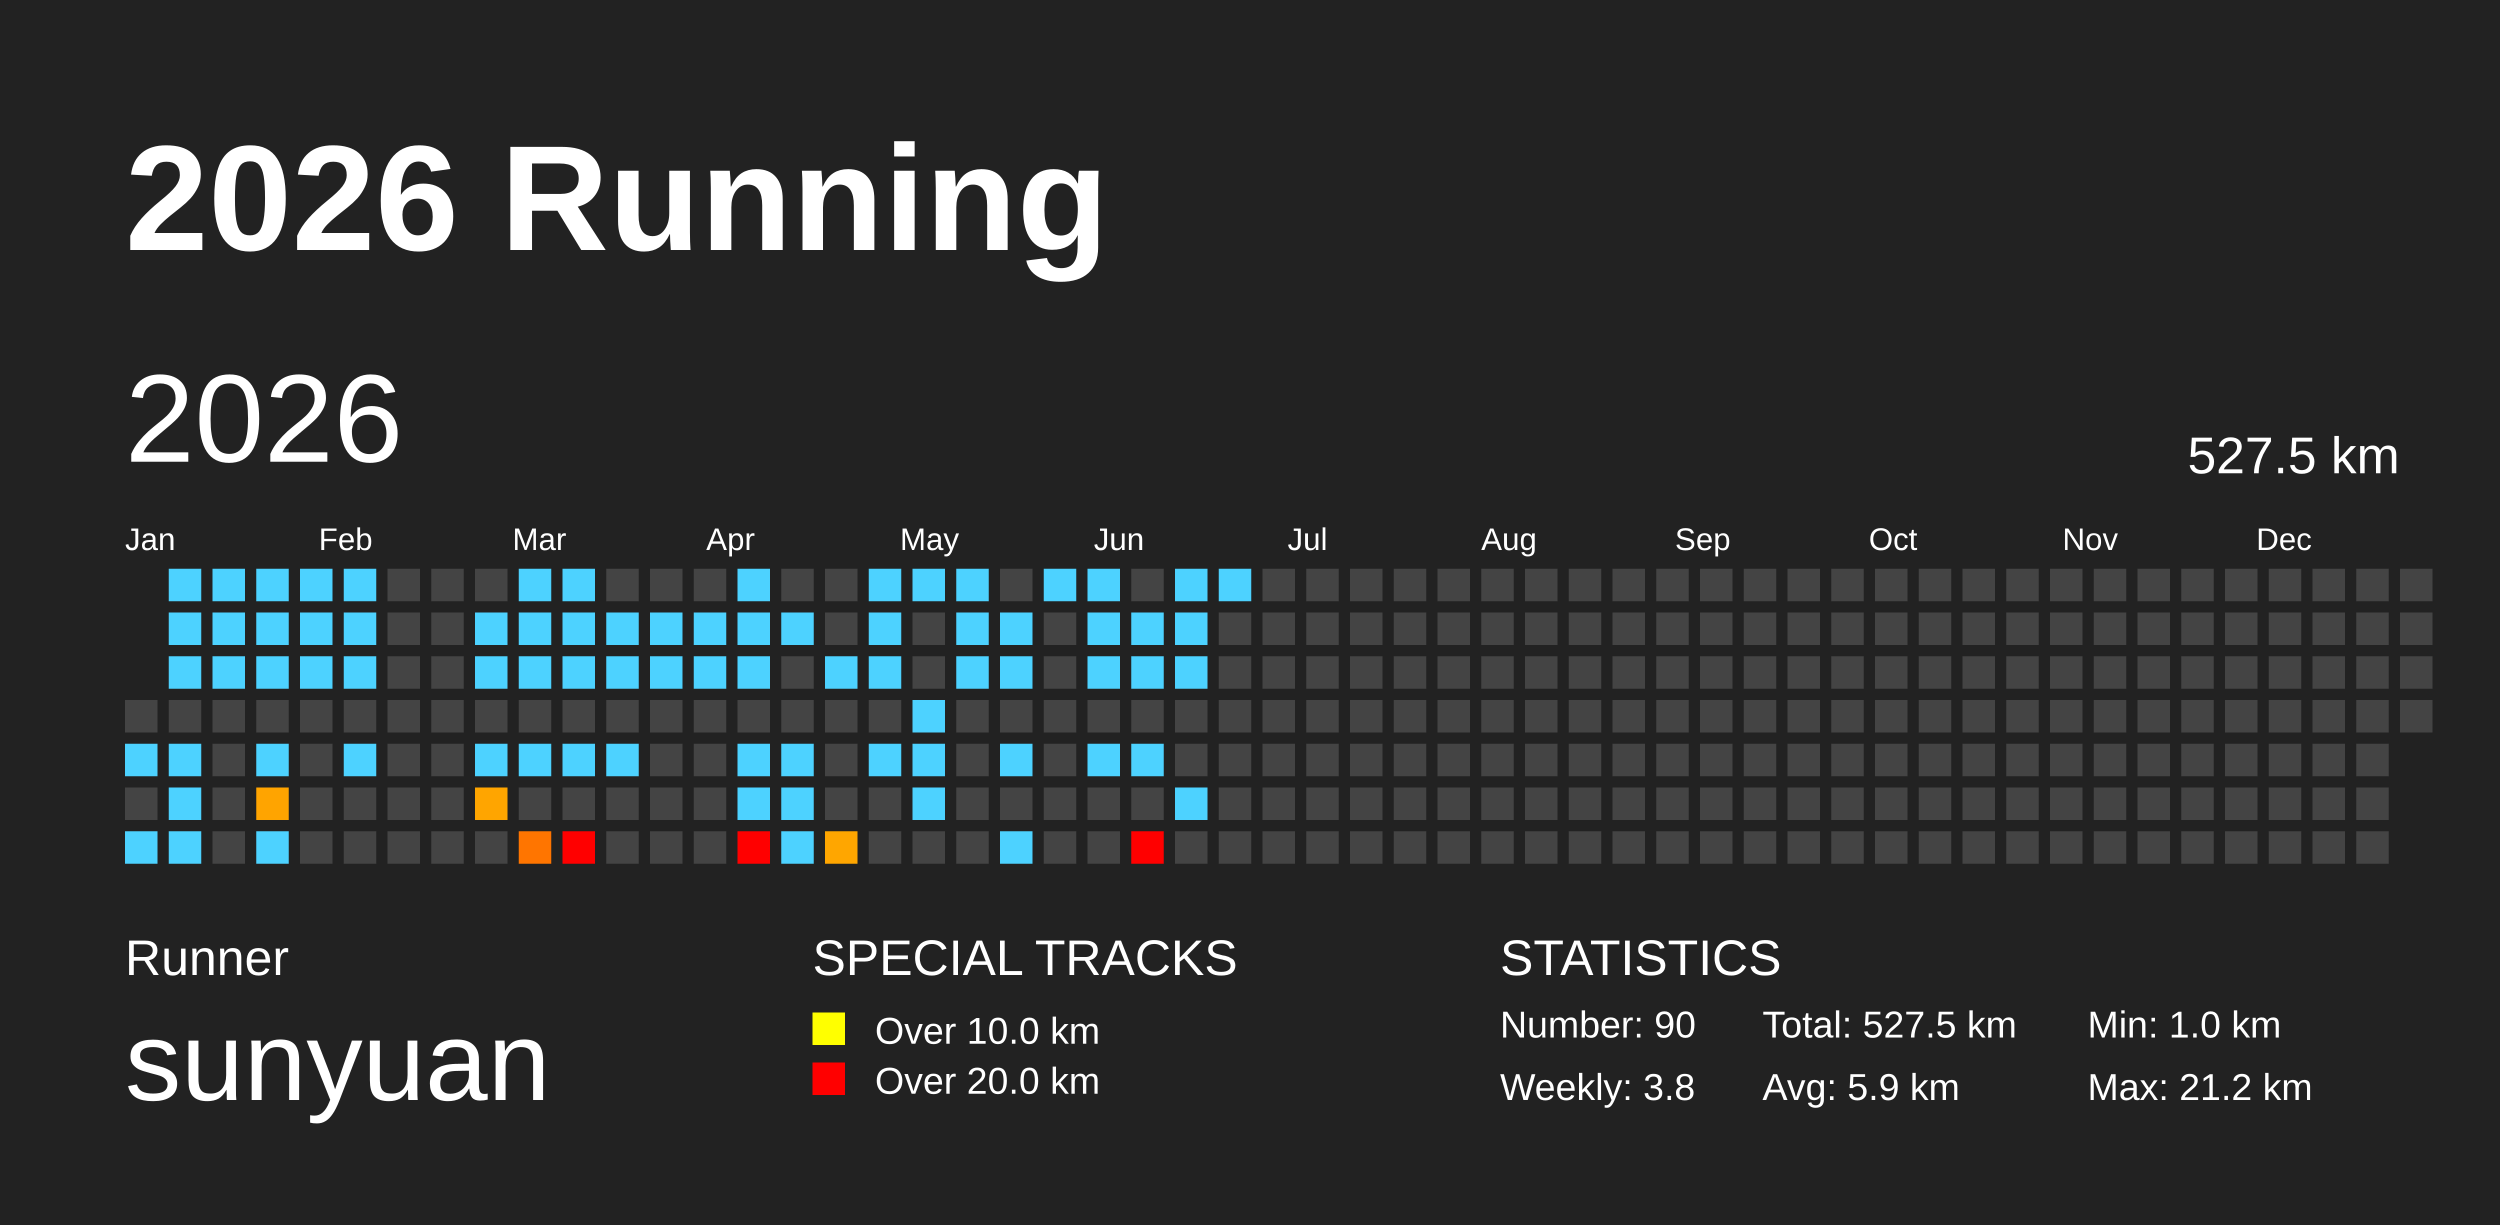
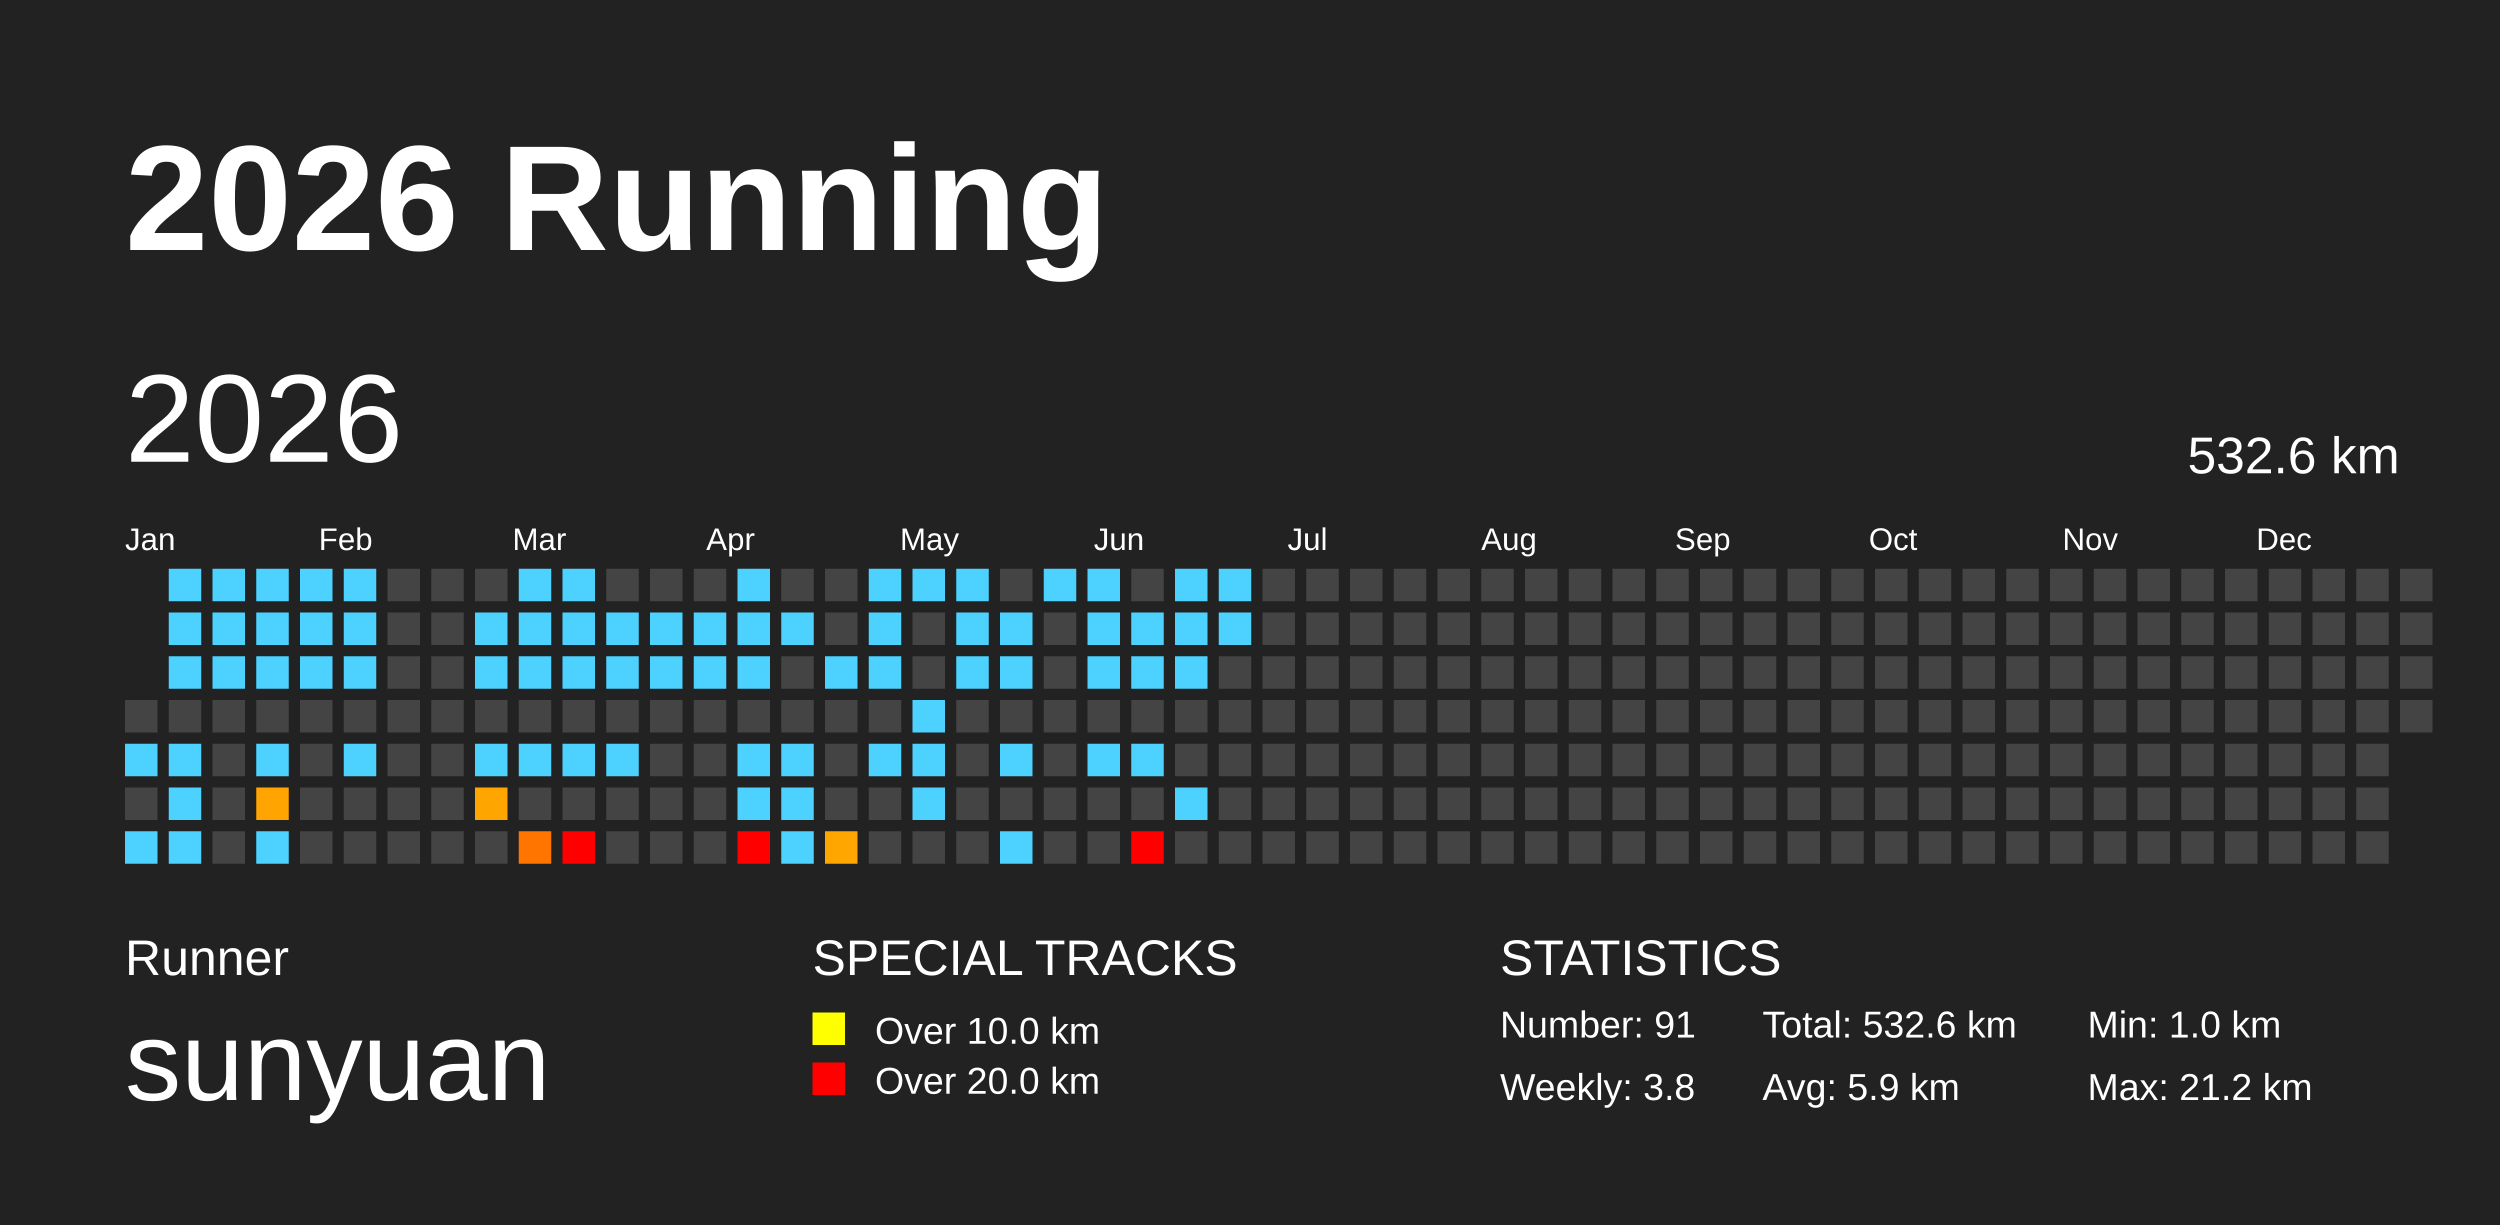
<svg xmlns="http://www.w3.org/2000/svg" baseProfile="full" height="98mm" version="1.1" viewBox="0,0,200,98" width="200mm">
  <defs>
    <pattern height="2" id="indoor-stripe" patternUnits="userSpaceOnUse" width="2">
      <line stroke="white" stroke-opacity="0.45" stroke-width="0.5" x1="0" x2="2" y1="2" y2="0" />
    </pattern>
  </defs>
  <rect fill="#222222" height="98" width="200" x="0" y="0" />
  <text fill="#FFFFFF" style="font-size:12px; font-family:Arial; font-weight:bold;" x="10" y="20">2026 Running</text>
  <text fill="#FFFFFF" style="font-size:4px; font-family:Arial" x="10" y="78">Runner</text>
  <text fill="#FFFFFF" style="font-size:9px; font-family:Arial" x="10" y="88">sunyuan</text>
  <text fill="#FFFFFF" style="font-size:4px; font-family:Arial" x="65" y="78">SPECIAL TRACKS</text>
  <rect fill="yellow" height="2.6" width="2.6" x="65" y="81" />
  <text fill="#FFFFFF" style="font-size:3px; font-family:Arial" x="70" y="83.5">Over 10.0 km</text>
  <rect fill="red" height="2.6" width="2.6" x="65" y="85" />
  <text fill="#FFFFFF" style="font-size:3px; font-family:Arial" x="70" y="87.5">Over 20.0 km</text>
  <text fill="#FFFFFF" style="font-size:4px; font-family:Arial" x="120" y="78">STATISTICS</text>
-   <text fill="#FFFFFF" style="font-size:3px; font-family:Arial" x="120" y="83">Number: 90</text>
+   <text fill="#FFFFFF" style="font-size:3px; font-family:Arial" x="120" y="83">Number: 91</text>
  <text fill="#FFFFFF" style="font-size:3px; font-family:Arial" x="120" y="88">Weekly: 3.8</text>
-   <text fill="#FFFFFF" style="font-size:3px; font-family:Arial" x="141" y="83">Total: 527.5 km</text>
+   <text fill="#FFFFFF" style="font-size:3px; font-family:Arial" x="141" y="83">Total: 532.6 km</text>
  <text fill="#FFFFFF" style="font-size:3px; font-family:Arial" x="141" y="88">Avg: 5.9 km</text>
  <text fill="#FFFFFF" style="font-size:3px; font-family:Arial" x="167" y="83">Min: 1.0 km</text>
  <text fill="#FFFFFF" style="font-size:3px; font-family:Arial" x="167" y="88">Max: 21.2 km</text>
  <text dominant-baseline="hanging" fill="#FFFFFF" style="font-size:10.0px; font-family:Arial;" x="10" y="30">2026</text>
-   <text dominant-baseline="hanging" fill="#FFFFFF" style="font-size:4.125px; font-family:Arial;" x="175" y="35">527.5 km</text>
+   <text dominant-baseline="hanging" fill="#FFFFFF" style="font-size:4.125px; font-family:Arial;" x="175" y="35">532.6 km</text>
  <text fill="#FFFFFF" style="font-size:2.5px; font-family:Arial" x="10.0" y="44">Jan</text>
  <text fill="#FFFFFF" style="font-size:2.5px; font-family:Arial" x="25.5" y="44">Feb</text>
  <text fill="#FFFFFF" style="font-size:2.5px; font-family:Arial" x="41.0" y="44">Mar</text>
  <text fill="#FFFFFF" style="font-size:2.5px; font-family:Arial" x="56.5" y="44">Apr</text>
  <text fill="#FFFFFF" style="font-size:2.5px; font-family:Arial" x="72.0" y="44">May</text>
  <text fill="#FFFFFF" style="font-size:2.5px; font-family:Arial" x="87.5" y="44">Jun</text>
  <text fill="#FFFFFF" style="font-size:2.5px; font-family:Arial" x="103.0" y="44">Jul</text>
  <text fill="#FFFFFF" style="font-size:2.5px; font-family:Arial" x="118.5" y="44">Aug</text>
  <text fill="#FFFFFF" style="font-size:2.5px; font-family:Arial" x="134.0" y="44">Sep</text>
  <text fill="#FFFFFF" style="font-size:2.5px; font-family:Arial" x="149.5" y="44">Oct</text>
  <text fill="#FFFFFF" style="font-size:2.5px; font-family:Arial" x="165.0" y="44">Nov</text>
  <text fill="#FFFFFF" style="font-size:2.5px; font-family:Arial" x="180.5" y="44">Dec</text>
  <rect fill="#444444" height="2.6" width="2.6" x="10.0" y="56.0" />
  <rect fill="#4dd2ff" height="2.6" width="2.6" x="10.0" y="59.5" />
  <rect fill="#444444" height="2.6" width="2.6" x="10.0" y="63.0" />
  <rect fill="#4dd2ff" height="2.6" width="2.6" x="10.0" y="66.5" />
  <rect fill="#4dd2ff" height="2.6" width="2.6" x="13.5" y="45.5" />
  <rect fill="#4dd2ff" height="2.6" width="2.6" x="13.5" y="49.0" />
  <rect fill="#4dd2ff" height="2.6" width="2.6" x="13.5" y="52.5" />
  <rect fill="#444444" height="2.6" width="2.6" x="13.5" y="56.0" />
  <rect fill="#4dd2ff" height="2.6" width="2.6" x="13.5" y="59.5" />
  <rect fill="#4dd2ff" height="2.6" width="2.6" x="13.5" y="63.0" />
  <rect fill="#4dd2ff" height="2.6" width="2.6" x="13.5" y="66.5" />
  <rect fill="#4dd2ff" height="2.6" width="2.6" x="17.0" y="45.5" />
  <rect fill="#4dd2ff" height="2.6" width="2.6" x="17.0" y="49.0" />
  <rect fill="#4dd2ff" height="2.6" width="2.6" x="17.0" y="52.5" />
  <rect fill="#444444" height="2.6" width="2.6" x="17.0" y="56.0" />
  <rect fill="#444444" height="2.6" width="2.6" x="17.0" y="59.5" />
  <rect fill="#444444" height="2.6" width="2.6" x="17.0" y="63.0" />
  <rect fill="#444444" height="2.6" width="2.6" x="17.0" y="66.5" />
  <rect fill="#4dd2ff" height="2.6" width="2.6" x="20.5" y="45.5" />
  <rect fill="#4dd2ff" height="2.6" width="2.6" x="20.5" y="49.0" />
  <rect fill="#4dd2ff" height="2.6" width="2.6" x="20.5" y="52.5" />
  <rect fill="#444444" height="2.6" width="2.6" x="20.5" y="56.0" />
  <rect fill="#4dd2ff" height="2.6" width="2.6" x="20.5" y="59.5" />
  <rect fill="#ffa400" height="2.6" width="2.6" x="20.5" y="63.0" />
  <rect fill="#4dd2ff" height="2.6" width="2.6" x="20.5" y="66.5" />
  <rect fill="#4dd2ff" height="2.6" width="2.6" x="24.0" y="45.5" />
  <rect fill="#4dd2ff" height="2.6" width="2.6" x="24.0" y="49.0" />
  <rect fill="#4dd2ff" height="2.6" width="2.6" x="24.0" y="52.5" />
  <rect fill="#444444" height="2.6" width="2.6" x="24.0" y="56.0" />
  <rect fill="#444444" height="2.6" width="2.6" x="24.0" y="59.5" />
  <rect fill="#444444" height="2.6" width="2.6" x="24.0" y="63.0" />
  <rect fill="#444444" height="2.6" width="2.6" x="24.0" y="66.5" />
  <rect fill="#4dd2ff" height="2.6" width="2.6" x="27.5" y="45.5" />
  <rect fill="#4dd2ff" height="2.6" width="2.6" x="27.5" y="49.0" />
  <rect fill="#4dd2ff" height="2.6" width="2.6" x="27.5" y="52.5" />
  <rect fill="#444444" height="2.6" width="2.6" x="27.5" y="56.0" />
  <rect fill="#4dd2ff" height="2.6" width="2.6" x="27.5" y="59.5" />
  <rect fill="#444444" height="2.6" width="2.6" x="27.5" y="63.0" />
  <rect fill="#444444" height="2.6" width="2.6" x="27.5" y="66.5" />
  <rect fill="#444444" height="2.6" width="2.6" x="31.0" y="45.5" />
  <rect fill="#444444" height="2.6" width="2.6" x="31.0" y="49.0" />
  <rect fill="#444444" height="2.6" width="2.6" x="31.0" y="52.5" />
  <rect fill="#444444" height="2.6" width="2.6" x="31.0" y="56.0" />
  <rect fill="#444444" height="2.6" width="2.6" x="31.0" y="59.5" />
  <rect fill="#444444" height="2.6" width="2.6" x="31.0" y="63.0" />
  <rect fill="#444444" height="2.6" width="2.6" x="31.0" y="66.5" />
  <rect fill="#444444" height="2.6" width="2.6" x="34.5" y="45.5" />
  <rect fill="#444444" height="2.6" width="2.6" x="34.5" y="49.0" />
  <rect fill="#444444" height="2.6" width="2.6" x="34.5" y="52.5" />
  <rect fill="#444444" height="2.6" width="2.6" x="34.5" y="56.0" />
  <rect fill="#444444" height="2.6" width="2.6" x="34.5" y="59.5" />
  <rect fill="#444444" height="2.6" width="2.6" x="34.5" y="63.0" />
  <rect fill="#444444" height="2.6" width="2.6" x="34.5" y="66.5" />
  <rect fill="#444444" height="2.6" width="2.6" x="38.0" y="45.5" />
  <rect fill="#4dd2ff" height="2.6" width="2.6" x="38.0" y="49.0" />
  <rect fill="#4dd2ff" height="2.6" width="2.6" x="38.0" y="52.5" />
  <rect fill="#444444" height="2.6" width="2.6" x="38.0" y="56.0" />
  <rect fill="#4dd2ff" height="2.6" width="2.6" x="38.0" y="59.5" />
  <rect fill="#ffa500" height="2.6" width="2.6" x="38.0" y="63.0" />
  <rect fill="#444444" height="2.6" width="2.6" x="38.0" y="66.5" />
  <rect fill="#4dd2ff" height="2.6" width="2.6" x="41.5" y="45.5" />
  <rect fill="#4dd2ff" height="2.6" width="2.6" x="41.5" y="49.0" />
  <rect fill="#4dd2ff" height="2.6" width="2.6" x="41.5" y="52.5" />
  <rect fill="#444444" height="2.6" width="2.6" x="41.5" y="56.0" />
  <rect fill="#4dd2ff" height="2.6" width="2.6" x="41.5" y="59.5" />
  <rect fill="#444444" height="2.6" width="2.6" x="41.5" y="63.0" />
  <rect fill="#ff7500" height="2.6" width="2.6" x="41.5" y="66.5" />
  <rect fill="#4dd2ff" height="2.6" width="2.6" x="45.0" y="45.5" />
  <rect fill="#4dd2ff" height="2.6" width="2.6" x="45.0" y="49.0" />
  <rect fill="#4dd2ff" height="2.6" width="2.6" x="45.0" y="52.5" />
  <rect fill="#444444" height="2.6" width="2.6" x="45.0" y="56.0" />
  <rect fill="#4dd2ff" height="2.6" width="2.6" x="45.0" y="59.5" />
  <rect fill="#444444" height="2.6" width="2.6" x="45.0" y="63.0" />
  <rect fill="red" height="2.6" width="2.6" x="45.0" y="66.5" />
  <rect fill="#444444" height="2.6" width="2.6" x="48.5" y="45.5" />
  <rect fill="#4dd2ff" height="2.6" width="2.6" x="48.5" y="49.0" />
  <rect fill="#4dd2ff" height="2.6" width="2.6" x="48.5" y="52.5" />
  <rect fill="#444444" height="2.6" width="2.6" x="48.5" y="56.0" />
  <rect fill="#4dd2ff" height="2.6" width="2.6" x="48.5" y="59.5" />
  <rect fill="#444444" height="2.6" width="2.6" x="48.5" y="63.0" />
  <rect fill="#444444" height="2.6" width="2.6" x="48.5" y="66.5" />
  <rect fill="#444444" height="2.6" width="2.6" x="52.0" y="45.5" />
  <rect fill="#4dd2ff" height="2.6" width="2.6" x="52.0" y="49.0" />
  <rect fill="#4dd2ff" height="2.6" width="2.6" x="52.0" y="52.5" />
  <rect fill="#444444" height="2.6" width="2.6" x="52.0" y="56.0" />
  <rect fill="#444444" height="2.6" width="2.6" x="52.0" y="59.5" />
  <rect fill="#444444" height="2.6" width="2.6" x="52.0" y="63.0" />
  <rect fill="#444444" height="2.6" width="2.6" x="52.0" y="66.5" />
  <rect fill="#444444" height="2.6" width="2.6" x="55.5" y="45.5" />
  <rect fill="#4dd2ff" height="2.6" width="2.6" x="55.5" y="49.0" />
  <rect fill="#4dd2ff" height="2.6" width="2.6" x="55.5" y="52.5" />
  <rect fill="#444444" height="2.6" width="2.6" x="55.5" y="56.0" />
  <rect fill="#444444" height="2.6" width="2.6" x="55.5" y="59.5" />
  <rect fill="#444444" height="2.6" width="2.6" x="55.5" y="63.0" />
  <rect fill="#444444" height="2.6" width="2.6" x="55.5" y="66.5" />
  <rect fill="#4dd2ff" height="2.6" width="2.6" x="59.0" y="45.5" />
  <rect fill="#4dd2ff" height="2.6" width="2.6" x="59.0" y="49.0" />
  <rect fill="#4dd2ff" height="2.6" width="2.6" x="59.0" y="52.5" />
  <rect fill="#444444" height="2.6" width="2.6" x="59.0" y="56.0" />
  <rect fill="#4dd2ff" height="2.6" width="2.6" x="59.0" y="59.5" />
  <rect fill="#4dd2ff" height="2.6" width="2.6" x="59.0" y="63.0" />
  <rect fill="red" height="2.6" width="2.6" x="59.0" y="66.5" />
  <rect fill="#444444" height="2.6" width="2.6" x="62.5" y="45.5" />
  <rect fill="#4dd2ff" height="2.6" width="2.6" x="62.5" y="49.0" />
  <rect fill="#444444" height="2.6" width="2.6" x="62.5" y="52.5" />
  <rect fill="#444444" height="2.6" width="2.6" x="62.5" y="56.0" />
  <rect fill="#4dd2ff" height="2.6" width="2.6" x="62.5" y="59.5" />
  <rect fill="#4dd2ff" height="2.6" width="2.6" x="62.5" y="63.0" />
  <rect fill="#4dd2ff" height="2.6" width="2.6" x="62.5" y="66.5" />
  <rect fill="#444444" height="2.6" width="2.6" x="66.0" y="45.5" />
  <rect fill="#444444" height="2.6" width="2.6" x="66.0" y="49.0" />
  <rect fill="#4dd2ff" height="2.6" width="2.6" x="66.0" y="52.5" />
  <rect fill="#444444" height="2.6" width="2.6" x="66.0" y="56.0" />
  <rect fill="#444444" height="2.6" width="2.6" x="66.0" y="59.5" />
  <rect fill="#444444" height="2.6" width="2.6" x="66.0" y="63.0" />
  <rect fill="#ffa600" height="2.6" width="2.6" x="66.0" y="66.5" />
  <rect fill="#4dd2ff" height="2.6" width="2.6" x="69.5" y="45.5" />
  <rect fill="#4dd2ff" height="2.6" width="2.6" x="69.5" y="49.0" />
  <rect fill="#4dd2ff" height="2.6" width="2.6" x="69.5" y="52.5" />
  <rect fill="#444444" height="2.6" width="2.6" x="69.5" y="56.0" />
  <rect fill="#4dd2ff" height="2.6" width="2.6" x="69.5" y="59.5" />
  <rect fill="#444444" height="2.6" width="2.6" x="69.5" y="63.0" />
  <rect fill="#444444" height="2.6" width="2.6" x="69.5" y="66.5" />
  <rect fill="#4dd2ff" height="2.6" width="2.6" x="73.0" y="45.5" />
  <rect fill="#444444" height="2.6" width="2.6" x="73.0" y="49.0" />
  <rect fill="#444444" height="2.6" width="2.6" x="73.0" y="52.5" />
  <rect fill="#4dd2ff" height="2.6" width="2.6" x="73.0" y="56.0" />
  <rect fill="#4dd2ff" height="2.6" width="2.6" x="73.0" y="59.5" />
  <rect fill="#4dd2ff" height="2.6" width="2.6" x="73.0" y="63.0" />
  <rect fill="#444444" height="2.6" width="2.6" x="73.0" y="66.5" />
  <rect fill="#4dd2ff" height="2.6" width="2.6" x="76.5" y="45.5" />
  <rect fill="#4dd2ff" height="2.6" width="2.6" x="76.5" y="49.0" />
  <rect fill="#4dd2ff" height="2.6" width="2.6" x="76.5" y="52.5" />
  <rect fill="#444444" height="2.6" width="2.6" x="76.5" y="56.0" />
  <rect fill="#444444" height="2.6" width="2.6" x="76.5" y="59.5" />
  <rect fill="#444444" height="2.6" width="2.6" x="76.5" y="63.0" />
  <rect fill="#444444" height="2.6" width="2.6" x="76.5" y="66.5" />
  <rect fill="#444444" height="2.6" width="2.6" x="80.0" y="45.5" />
  <rect fill="#4dd2ff" height="2.6" width="2.6" x="80.0" y="49.0" />
  <rect fill="#4dd2ff" height="2.6" width="2.6" x="80.0" y="52.5" />
  <rect fill="#444444" height="2.6" width="2.6" x="80.0" y="56.0" />
  <rect fill="#4dd2ff" height="2.6" width="2.6" x="80.0" y="59.5" />
  <rect fill="#444444" height="2.6" width="2.6" x="80.0" y="63.0" />
  <rect fill="#4dd2ff" height="2.6" width="2.6" x="80.0" y="66.5" />
  <rect fill="#4dd2ff" height="2.6" width="2.6" x="83.5" y="45.5" />
  <rect fill="#444444" height="2.6" width="2.6" x="83.5" y="49.0" />
  <rect fill="#444444" height="2.6" width="2.6" x="83.5" y="52.5" />
  <rect fill="#444444" height="2.6" width="2.6" x="83.5" y="56.0" />
  <rect fill="#444444" height="2.6" width="2.6" x="83.5" y="59.5" />
  <rect fill="#444444" height="2.6" width="2.6" x="83.5" y="63.0" />
  <rect fill="#444444" height="2.6" width="2.6" x="83.5" y="66.5" />
  <rect fill="#4dd2ff" height="2.6" width="2.6" x="87.0" y="45.5" />
  <rect fill="#4dd2ff" height="2.6" width="2.6" x="87.0" y="49.0" />
  <rect fill="#4dd2ff" height="2.6" width="2.6" x="87.0" y="52.5" />
  <rect fill="#444444" height="2.6" width="2.6" x="87.0" y="56.0" />
  <rect fill="#4dd2ff" height="2.6" width="2.6" x="87.0" y="59.5" />
  <rect fill="#444444" height="2.6" width="2.6" x="87.0" y="63.0" />
  <rect fill="#444444" height="2.6" width="2.6" x="87.0" y="66.5" />
  <rect fill="#444444" height="2.6" width="2.6" x="90.5" y="45.5" />
  <rect fill="#4dd2ff" height="2.6" width="2.6" x="90.5" y="49.0" />
  <rect fill="#4dd2ff" height="2.6" width="2.6" x="90.5" y="52.5" />
  <rect fill="#444444" height="2.6" width="2.6" x="90.5" y="56.0" />
  <rect fill="#4dd2ff" height="2.6" width="2.6" x="90.5" y="59.5" />
  <rect fill="#444444" height="2.6" width="2.6" x="90.5" y="63.0" />
  <rect fill="red" height="2.6" width="2.6" x="90.5" y="66.5" />
  <rect fill="#4dd2ff" height="2.6" width="2.6" x="94.0" y="45.5" />
  <rect fill="#4dd2ff" height="2.6" width="2.6" x="94.0" y="49.0" />
  <rect fill="#4dd2ff" height="2.6" width="2.6" x="94.0" y="52.5" />
  <rect fill="#444444" height="2.6" width="2.6" x="94.0" y="56.0" />
  <rect fill="#444444" height="2.6" width="2.6" x="94.0" y="59.5" />
  <rect fill="#4dd2ff" height="2.6" width="2.6" x="94.0" y="63.0" />
  <rect fill="#444444" height="2.6" width="2.6" x="94.0" y="66.5" />
  <rect fill="#4dd2ff" height="2.6" width="2.6" x="97.5" y="45.5" />
-   <rect fill="#444444" height="2.6" width="2.6" x="97.5" y="49.0" />
+   <rect fill="#4dd2ff" height="2.6" width="2.6" x="97.5" y="49.0" />
  <rect fill="#444444" height="2.6" width="2.6" x="97.5" y="52.5" />
  <rect fill="#444444" height="2.6" width="2.6" x="97.5" y="56.0" />
  <rect fill="#444444" height="2.6" width="2.6" x="97.5" y="59.5" />
  <rect fill="#444444" height="2.6" width="2.6" x="97.5" y="63.0" />
  <rect fill="#444444" height="2.6" width="2.6" x="97.5" y="66.5" />
  <rect fill="#444444" height="2.6" width="2.6" x="101.0" y="45.5" />
  <rect fill="#444444" height="2.6" width="2.6" x="101.0" y="49.0" />
  <rect fill="#444444" height="2.6" width="2.6" x="101.0" y="52.5" />
  <rect fill="#444444" height="2.6" width="2.6" x="101.0" y="56.0" />
  <rect fill="#444444" height="2.6" width="2.6" x="101.0" y="59.5" />
  <rect fill="#444444" height="2.6" width="2.6" x="101.0" y="63.0" />
  <rect fill="#444444" height="2.6" width="2.6" x="101.0" y="66.5" />
  <rect fill="#444444" height="2.6" width="2.6" x="104.5" y="45.5" />
  <rect fill="#444444" height="2.6" width="2.6" x="104.5" y="49.0" />
  <rect fill="#444444" height="2.6" width="2.6" x="104.5" y="52.5" />
  <rect fill="#444444" height="2.6" width="2.6" x="104.5" y="56.0" />
  <rect fill="#444444" height="2.6" width="2.6" x="104.5" y="59.5" />
  <rect fill="#444444" height="2.6" width="2.6" x="104.5" y="63.0" />
  <rect fill="#444444" height="2.6" width="2.6" x="104.5" y="66.5" />
  <rect fill="#444444" height="2.6" width="2.6" x="108.0" y="45.5" />
  <rect fill="#444444" height="2.6" width="2.6" x="108.0" y="49.0" />
  <rect fill="#444444" height="2.6" width="2.6" x="108.0" y="52.5" />
  <rect fill="#444444" height="2.6" width="2.6" x="108.0" y="56.0" />
  <rect fill="#444444" height="2.6" width="2.6" x="108.0" y="59.5" />
  <rect fill="#444444" height="2.6" width="2.6" x="108.0" y="63.0" />
  <rect fill="#444444" height="2.6" width="2.6" x="108.0" y="66.5" />
  <rect fill="#444444" height="2.6" width="2.6" x="111.5" y="45.5" />
  <rect fill="#444444" height="2.6" width="2.6" x="111.5" y="49.0" />
  <rect fill="#444444" height="2.6" width="2.6" x="111.5" y="52.5" />
  <rect fill="#444444" height="2.6" width="2.6" x="111.5" y="56.0" />
  <rect fill="#444444" height="2.6" width="2.6" x="111.5" y="59.5" />
  <rect fill="#444444" height="2.6" width="2.6" x="111.5" y="63.0" />
  <rect fill="#444444" height="2.6" width="2.6" x="111.5" y="66.5" />
  <rect fill="#444444" height="2.6" width="2.6" x="115.0" y="45.5" />
  <rect fill="#444444" height="2.6" width="2.6" x="115.0" y="49.0" />
  <rect fill="#444444" height="2.6" width="2.6" x="115.0" y="52.5" />
  <rect fill="#444444" height="2.6" width="2.6" x="115.0" y="56.0" />
  <rect fill="#444444" height="2.6" width="2.6" x="115.0" y="59.5" />
  <rect fill="#444444" height="2.6" width="2.6" x="115.0" y="63.0" />
  <rect fill="#444444" height="2.6" width="2.6" x="115.0" y="66.5" />
  <rect fill="#444444" height="2.6" width="2.6" x="118.5" y="45.5" />
  <rect fill="#444444" height="2.6" width="2.6" x="118.5" y="49.0" />
  <rect fill="#444444" height="2.6" width="2.6" x="118.5" y="52.5" />
  <rect fill="#444444" height="2.6" width="2.6" x="118.5" y="56.0" />
  <rect fill="#444444" height="2.6" width="2.6" x="118.5" y="59.5" />
  <rect fill="#444444" height="2.6" width="2.6" x="118.5" y="63.0" />
  <rect fill="#444444" height="2.6" width="2.6" x="118.5" y="66.5" />
  <rect fill="#444444" height="2.6" width="2.6" x="122.0" y="45.5" />
  <rect fill="#444444" height="2.6" width="2.6" x="122.0" y="49.0" />
  <rect fill="#444444" height="2.6" width="2.6" x="122.0" y="52.5" />
  <rect fill="#444444" height="2.6" width="2.6" x="122.0" y="56.0" />
  <rect fill="#444444" height="2.6" width="2.6" x="122.0" y="59.5" />
  <rect fill="#444444" height="2.6" width="2.6" x="122.0" y="63.0" />
  <rect fill="#444444" height="2.6" width="2.6" x="122.0" y="66.5" />
  <rect fill="#444444" height="2.6" width="2.6" x="125.5" y="45.5" />
  <rect fill="#444444" height="2.6" width="2.6" x="125.5" y="49.0" />
  <rect fill="#444444" height="2.6" width="2.6" x="125.5" y="52.5" />
  <rect fill="#444444" height="2.6" width="2.6" x="125.5" y="56.0" />
  <rect fill="#444444" height="2.6" width="2.6" x="125.5" y="59.5" />
  <rect fill="#444444" height="2.6" width="2.6" x="125.5" y="63.0" />
  <rect fill="#444444" height="2.6" width="2.6" x="125.5" y="66.5" />
  <rect fill="#444444" height="2.6" width="2.6" x="129.0" y="45.5" />
  <rect fill="#444444" height="2.6" width="2.6" x="129.0" y="49.0" />
  <rect fill="#444444" height="2.6" width="2.6" x="129.0" y="52.5" />
  <rect fill="#444444" height="2.6" width="2.6" x="129.0" y="56.0" />
  <rect fill="#444444" height="2.6" width="2.6" x="129.0" y="59.5" />
  <rect fill="#444444" height="2.6" width="2.6" x="129.0" y="63.0" />
  <rect fill="#444444" height="2.6" width="2.6" x="129.0" y="66.5" />
  <rect fill="#444444" height="2.6" width="2.6" x="132.5" y="45.5" />
  <rect fill="#444444" height="2.6" width="2.6" x="132.5" y="49.0" />
  <rect fill="#444444" height="2.6" width="2.6" x="132.5" y="52.5" />
  <rect fill="#444444" height="2.6" width="2.6" x="132.5" y="56.0" />
  <rect fill="#444444" height="2.6" width="2.6" x="132.5" y="59.5" />
  <rect fill="#444444" height="2.6" width="2.6" x="132.5" y="63.0" />
  <rect fill="#444444" height="2.6" width="2.6" x="132.5" y="66.5" />
  <rect fill="#444444" height="2.6" width="2.6" x="136.0" y="45.5" />
  <rect fill="#444444" height="2.6" width="2.6" x="136.0" y="49.0" />
  <rect fill="#444444" height="2.6" width="2.6" x="136.0" y="52.5" />
  <rect fill="#444444" height="2.6" width="2.6" x="136.0" y="56.0" />
  <rect fill="#444444" height="2.6" width="2.6" x="136.0" y="59.5" />
  <rect fill="#444444" height="2.6" width="2.6" x="136.0" y="63.0" />
  <rect fill="#444444" height="2.6" width="2.6" x="136.0" y="66.5" />
  <rect fill="#444444" height="2.6" width="2.6" x="139.5" y="45.5" />
  <rect fill="#444444" height="2.6" width="2.6" x="139.5" y="49.0" />
  <rect fill="#444444" height="2.6" width="2.6" x="139.5" y="52.5" />
  <rect fill="#444444" height="2.6" width="2.6" x="139.5" y="56.0" />
  <rect fill="#444444" height="2.6" width="2.6" x="139.5" y="59.5" />
  <rect fill="#444444" height="2.6" width="2.6" x="139.5" y="63.0" />
  <rect fill="#444444" height="2.6" width="2.6" x="139.5" y="66.5" />
  <rect fill="#444444" height="2.6" width="2.6" x="143.0" y="45.5" />
  <rect fill="#444444" height="2.6" width="2.6" x="143.0" y="49.0" />
  <rect fill="#444444" height="2.6" width="2.6" x="143.0" y="52.5" />
  <rect fill="#444444" height="2.6" width="2.6" x="143.0" y="56.0" />
  <rect fill="#444444" height="2.6" width="2.6" x="143.0" y="59.5" />
  <rect fill="#444444" height="2.6" width="2.6" x="143.0" y="63.0" />
  <rect fill="#444444" height="2.6" width="2.6" x="143.0" y="66.5" />
  <rect fill="#444444" height="2.6" width="2.6" x="146.5" y="45.5" />
  <rect fill="#444444" height="2.6" width="2.6" x="146.5" y="49.0" />
  <rect fill="#444444" height="2.6" width="2.6" x="146.5" y="52.5" />
  <rect fill="#444444" height="2.6" width="2.6" x="146.5" y="56.0" />
  <rect fill="#444444" height="2.6" width="2.6" x="146.5" y="59.5" />
  <rect fill="#444444" height="2.6" width="2.6" x="146.5" y="63.0" />
  <rect fill="#444444" height="2.6" width="2.6" x="146.5" y="66.5" />
  <rect fill="#444444" height="2.6" width="2.6" x="150.0" y="45.5" />
  <rect fill="#444444" height="2.6" width="2.6" x="150.0" y="49.0" />
  <rect fill="#444444" height="2.6" width="2.6" x="150.0" y="52.5" />
  <rect fill="#444444" height="2.6" width="2.6" x="150.0" y="56.0" />
  <rect fill="#444444" height="2.6" width="2.6" x="150.0" y="59.5" />
  <rect fill="#444444" height="2.6" width="2.6" x="150.0" y="63.0" />
  <rect fill="#444444" height="2.6" width="2.6" x="150.0" y="66.5" />
  <rect fill="#444444" height="2.6" width="2.6" x="153.5" y="45.5" />
  <rect fill="#444444" height="2.6" width="2.6" x="153.5" y="49.0" />
  <rect fill="#444444" height="2.6" width="2.6" x="153.5" y="52.5" />
  <rect fill="#444444" height="2.6" width="2.6" x="153.5" y="56.0" />
  <rect fill="#444444" height="2.6" width="2.6" x="153.5" y="59.5" />
  <rect fill="#444444" height="2.6" width="2.6" x="153.5" y="63.0" />
  <rect fill="#444444" height="2.6" width="2.6" x="153.5" y="66.5" />
  <rect fill="#444444" height="2.6" width="2.6" x="157.0" y="45.5" />
  <rect fill="#444444" height="2.6" width="2.6" x="157.0" y="49.0" />
  <rect fill="#444444" height="2.6" width="2.6" x="157.0" y="52.5" />
  <rect fill="#444444" height="2.6" width="2.6" x="157.0" y="56.0" />
  <rect fill="#444444" height="2.6" width="2.6" x="157.0" y="59.5" />
  <rect fill="#444444" height="2.6" width="2.6" x="157.0" y="63.0" />
  <rect fill="#444444" height="2.6" width="2.6" x="157.0" y="66.5" />
  <rect fill="#444444" height="2.6" width="2.6" x="160.5" y="45.5" />
  <rect fill="#444444" height="2.6" width="2.6" x="160.5" y="49.0" />
  <rect fill="#444444" height="2.6" width="2.6" x="160.5" y="52.5" />
  <rect fill="#444444" height="2.6" width="2.6" x="160.5" y="56.0" />
  <rect fill="#444444" height="2.6" width="2.6" x="160.5" y="59.5" />
  <rect fill="#444444" height="2.6" width="2.6" x="160.5" y="63.0" />
  <rect fill="#444444" height="2.6" width="2.6" x="160.5" y="66.5" />
  <rect fill="#444444" height="2.6" width="2.6" x="164.0" y="45.5" />
  <rect fill="#444444" height="2.6" width="2.6" x="164.0" y="49.0" />
  <rect fill="#444444" height="2.6" width="2.6" x="164.0" y="52.5" />
  <rect fill="#444444" height="2.6" width="2.6" x="164.0" y="56.0" />
  <rect fill="#444444" height="2.6" width="2.6" x="164.0" y="59.5" />
  <rect fill="#444444" height="2.6" width="2.6" x="164.0" y="63.0" />
  <rect fill="#444444" height="2.6" width="2.6" x="164.0" y="66.5" />
  <rect fill="#444444" height="2.6" width="2.6" x="167.5" y="45.5" />
  <rect fill="#444444" height="2.6" width="2.6" x="167.5" y="49.0" />
  <rect fill="#444444" height="2.6" width="2.6" x="167.5" y="52.5" />
  <rect fill="#444444" height="2.6" width="2.6" x="167.5" y="56.0" />
  <rect fill="#444444" height="2.6" width="2.6" x="167.5" y="59.5" />
  <rect fill="#444444" height="2.6" width="2.6" x="167.5" y="63.0" />
  <rect fill="#444444" height="2.6" width="2.6" x="167.5" y="66.5" />
  <rect fill="#444444" height="2.6" width="2.6" x="171.0" y="45.5" />
  <rect fill="#444444" height="2.6" width="2.6" x="171.0" y="49.0" />
  <rect fill="#444444" height="2.6" width="2.6" x="171.0" y="52.5" />
  <rect fill="#444444" height="2.6" width="2.6" x="171.0" y="56.0" />
  <rect fill="#444444" height="2.6" width="2.6" x="171.0" y="59.5" />
  <rect fill="#444444" height="2.6" width="2.6" x="171.0" y="63.0" />
  <rect fill="#444444" height="2.6" width="2.6" x="171.0" y="66.5" />
  <rect fill="#444444" height="2.6" width="2.6" x="174.5" y="45.5" />
  <rect fill="#444444" height="2.6" width="2.6" x="174.5" y="49.0" />
  <rect fill="#444444" height="2.6" width="2.6" x="174.5" y="52.5" />
  <rect fill="#444444" height="2.6" width="2.6" x="174.5" y="56.0" />
  <rect fill="#444444" height="2.6" width="2.6" x="174.5" y="59.5" />
  <rect fill="#444444" height="2.6" width="2.6" x="174.5" y="63.0" />
  <rect fill="#444444" height="2.6" width="2.6" x="174.5" y="66.5" />
  <rect fill="#444444" height="2.6" width="2.6" x="178.0" y="45.5" />
  <rect fill="#444444" height="2.6" width="2.6" x="178.0" y="49.0" />
  <rect fill="#444444" height="2.6" width="2.6" x="178.0" y="52.5" />
  <rect fill="#444444" height="2.6" width="2.6" x="178.0" y="56.0" />
  <rect fill="#444444" height="2.6" width="2.6" x="178.0" y="59.5" />
  <rect fill="#444444" height="2.6" width="2.6" x="178.0" y="63.0" />
  <rect fill="#444444" height="2.6" width="2.6" x="178.0" y="66.5" />
  <rect fill="#444444" height="2.6" width="2.6" x="181.5" y="45.5" />
  <rect fill="#444444" height="2.6" width="2.6" x="181.5" y="49.0" />
  <rect fill="#444444" height="2.6" width="2.6" x="181.5" y="52.5" />
  <rect fill="#444444" height="2.6" width="2.6" x="181.5" y="56.0" />
  <rect fill="#444444" height="2.6" width="2.6" x="181.5" y="59.5" />
  <rect fill="#444444" height="2.6" width="2.6" x="181.5" y="63.0" />
  <rect fill="#444444" height="2.6" width="2.6" x="181.5" y="66.5" />
  <rect fill="#444444" height="2.6" width="2.6" x="185.0" y="45.5" />
  <rect fill="#444444" height="2.6" width="2.6" x="185.0" y="49.0" />
  <rect fill="#444444" height="2.6" width="2.6" x="185.0" y="52.5" />
  <rect fill="#444444" height="2.6" width="2.6" x="185.0" y="56.0" />
  <rect fill="#444444" height="2.6" width="2.6" x="185.0" y="59.5" />
  <rect fill="#444444" height="2.6" width="2.6" x="185.0" y="63.0" />
  <rect fill="#444444" height="2.6" width="2.6" x="185.0" y="66.5" />
  <rect fill="#444444" height="2.6" width="2.6" x="188.5" y="45.5" />
  <rect fill="#444444" height="2.6" width="2.6" x="188.5" y="49.0" />
  <rect fill="#444444" height="2.6" width="2.6" x="188.5" y="52.5" />
  <rect fill="#444444" height="2.6" width="2.6" x="188.5" y="56.0" />
  <rect fill="#444444" height="2.6" width="2.6" x="188.5" y="59.5" />
  <rect fill="#444444" height="2.6" width="2.6" x="188.5" y="63.0" />
  <rect fill="#444444" height="2.6" width="2.6" x="188.5" y="66.5" />
  <rect fill="#444444" height="2.6" width="2.6" x="192.0" y="45.5" />
  <rect fill="#444444" height="2.6" width="2.6" x="192.0" y="49.0" />
  <rect fill="#444444" height="2.6" width="2.6" x="192.0" y="52.5" />
  <rect fill="#444444" height="2.6" width="2.6" x="192.0" y="56.0" />
</svg>
